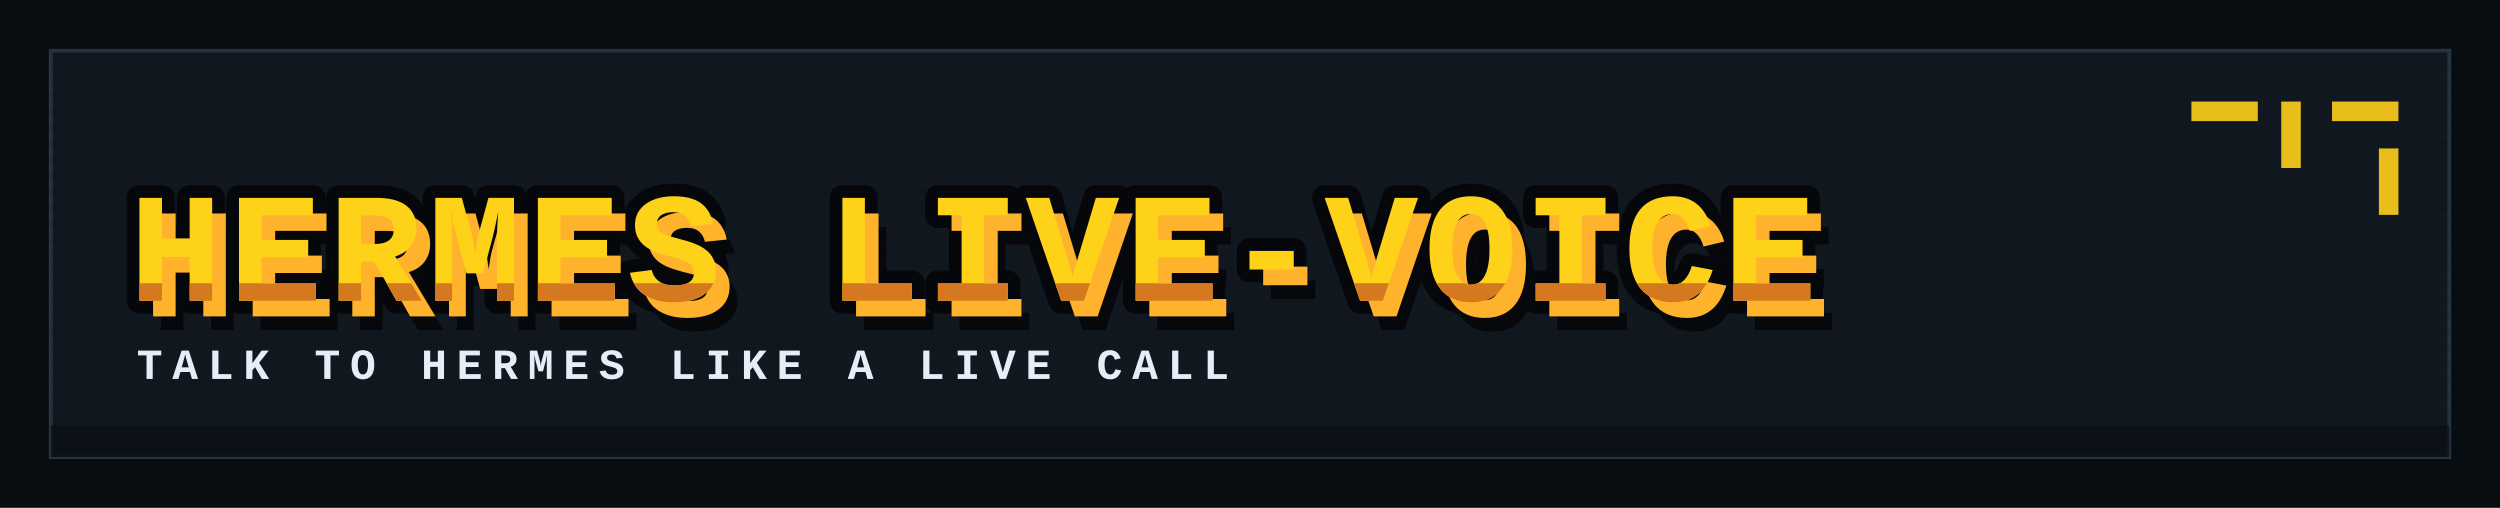
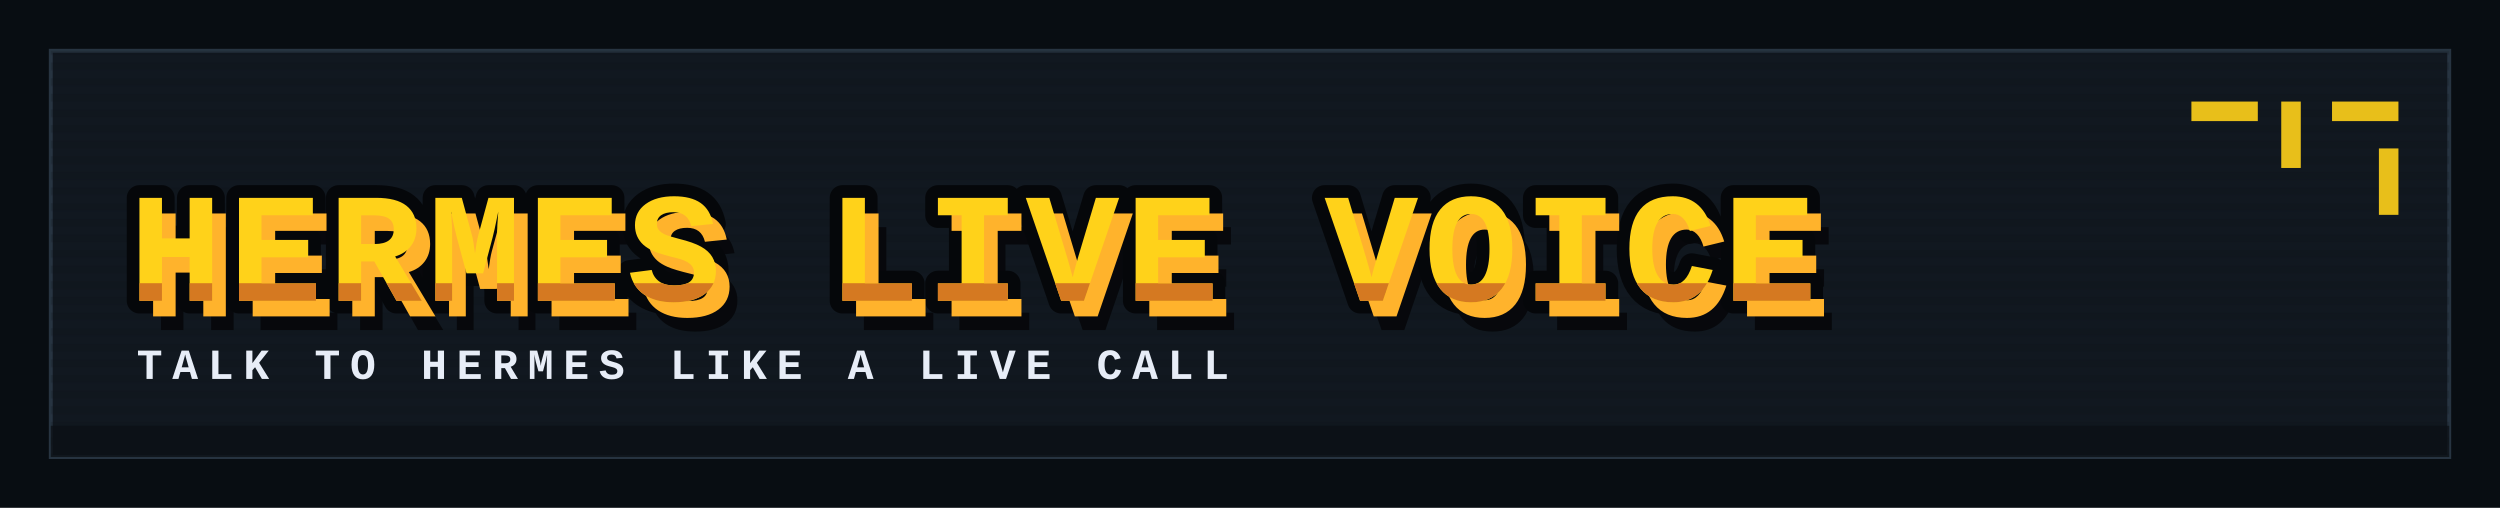
<svg xmlns="http://www.w3.org/2000/svg" viewBox="0 0 1280 260" role="img" aria-labelledby="title desc">
  <defs>
    <clipPath id="lowerStripe">
      <rect x="0" y="145" width="1280" height="74" />
    </clipPath>
    <pattern id="scan" width="8" height="8" patternUnits="userSpaceOnUse">
      <rect width="8" height="4" fill="#0b0f14" opacity="0.18" />
    </pattern>
  </defs>
  <rect width="1280" height="260" fill="#080d12" />
  <rect x="26" y="26" width="1228" height="208" fill="#111820" stroke="#273441" stroke-width="2" />
  <rect x="26" y="26" width="1228" height="208" fill="url(#scan)" />
  <rect x="26" y="218" width="1228" height="16" fill="#0b0f14" opacity="0.75" />
  <g font-family="Monaco, Consolas, 'Liberation Mono', 'Courier New', monospace" font-weight="900" letter-spacing="3">
-     <text x="66" y="154" font-size="80" fill="#05070a" opacity="0.9" transform="translate(11 15)">HERMES LIVE-VOICE</text>
-     <text x="66" y="154" font-size="80" fill="none" stroke="#05070a" stroke-width="13" stroke-linejoin="round">HERMES LIVE-VOICE</text>
-     <text x="66" y="154" font-size="80" fill="#ffb32c" transform="translate(7 8)">HERMES LIVE-VOICE</text>
-     <text x="66" y="154" font-size="80" fill="#ffd21a">HERMES LIVE-VOICE</text>
+     <text x="66" y="154" font-size="80" fill="#05070a" opacity="0.9" transform="translate(11 15)">HERMES LIVE VOICE</text>
+     <text x="66" y="154" font-size="80" fill="none" stroke="#05070a" stroke-width="13" stroke-linejoin="round">HERMES LIVE VOICE</text>
+     <text x="66" y="154" font-size="80" fill="#ffb32c" transform="translate(7 8)">HERMES LIVE VOICE</text>
+     <text x="66" y="154" font-size="80" fill="#ffd21a">HERMES LIVE VOICE</text>
    <g clip-path="url(#lowerStripe)">
-       <text x="66" y="154" font-size="80" fill="#d57921">HERMES LIVE-VOICE</text>
+       <text x="66" y="154" font-size="80" fill="#d57921">HERMES LIVE VOICE</text>
    </g>
    <text x="70" y="194" font-size="22" fill="#e7edf7" letter-spacing="5">TALK TO HERMES LIKE A LIVE CALL</text>
  </g>
  <g fill="#ffd21a" opacity="0.9">
    <rect x="1122" y="52" width="34" height="10" />
    <rect x="1168" y="52" width="10" height="34" />
    <rect x="1194" y="52" width="34" height="10" />
    <rect x="1218" y="76" width="10" height="34" />
  </g>
</svg>
